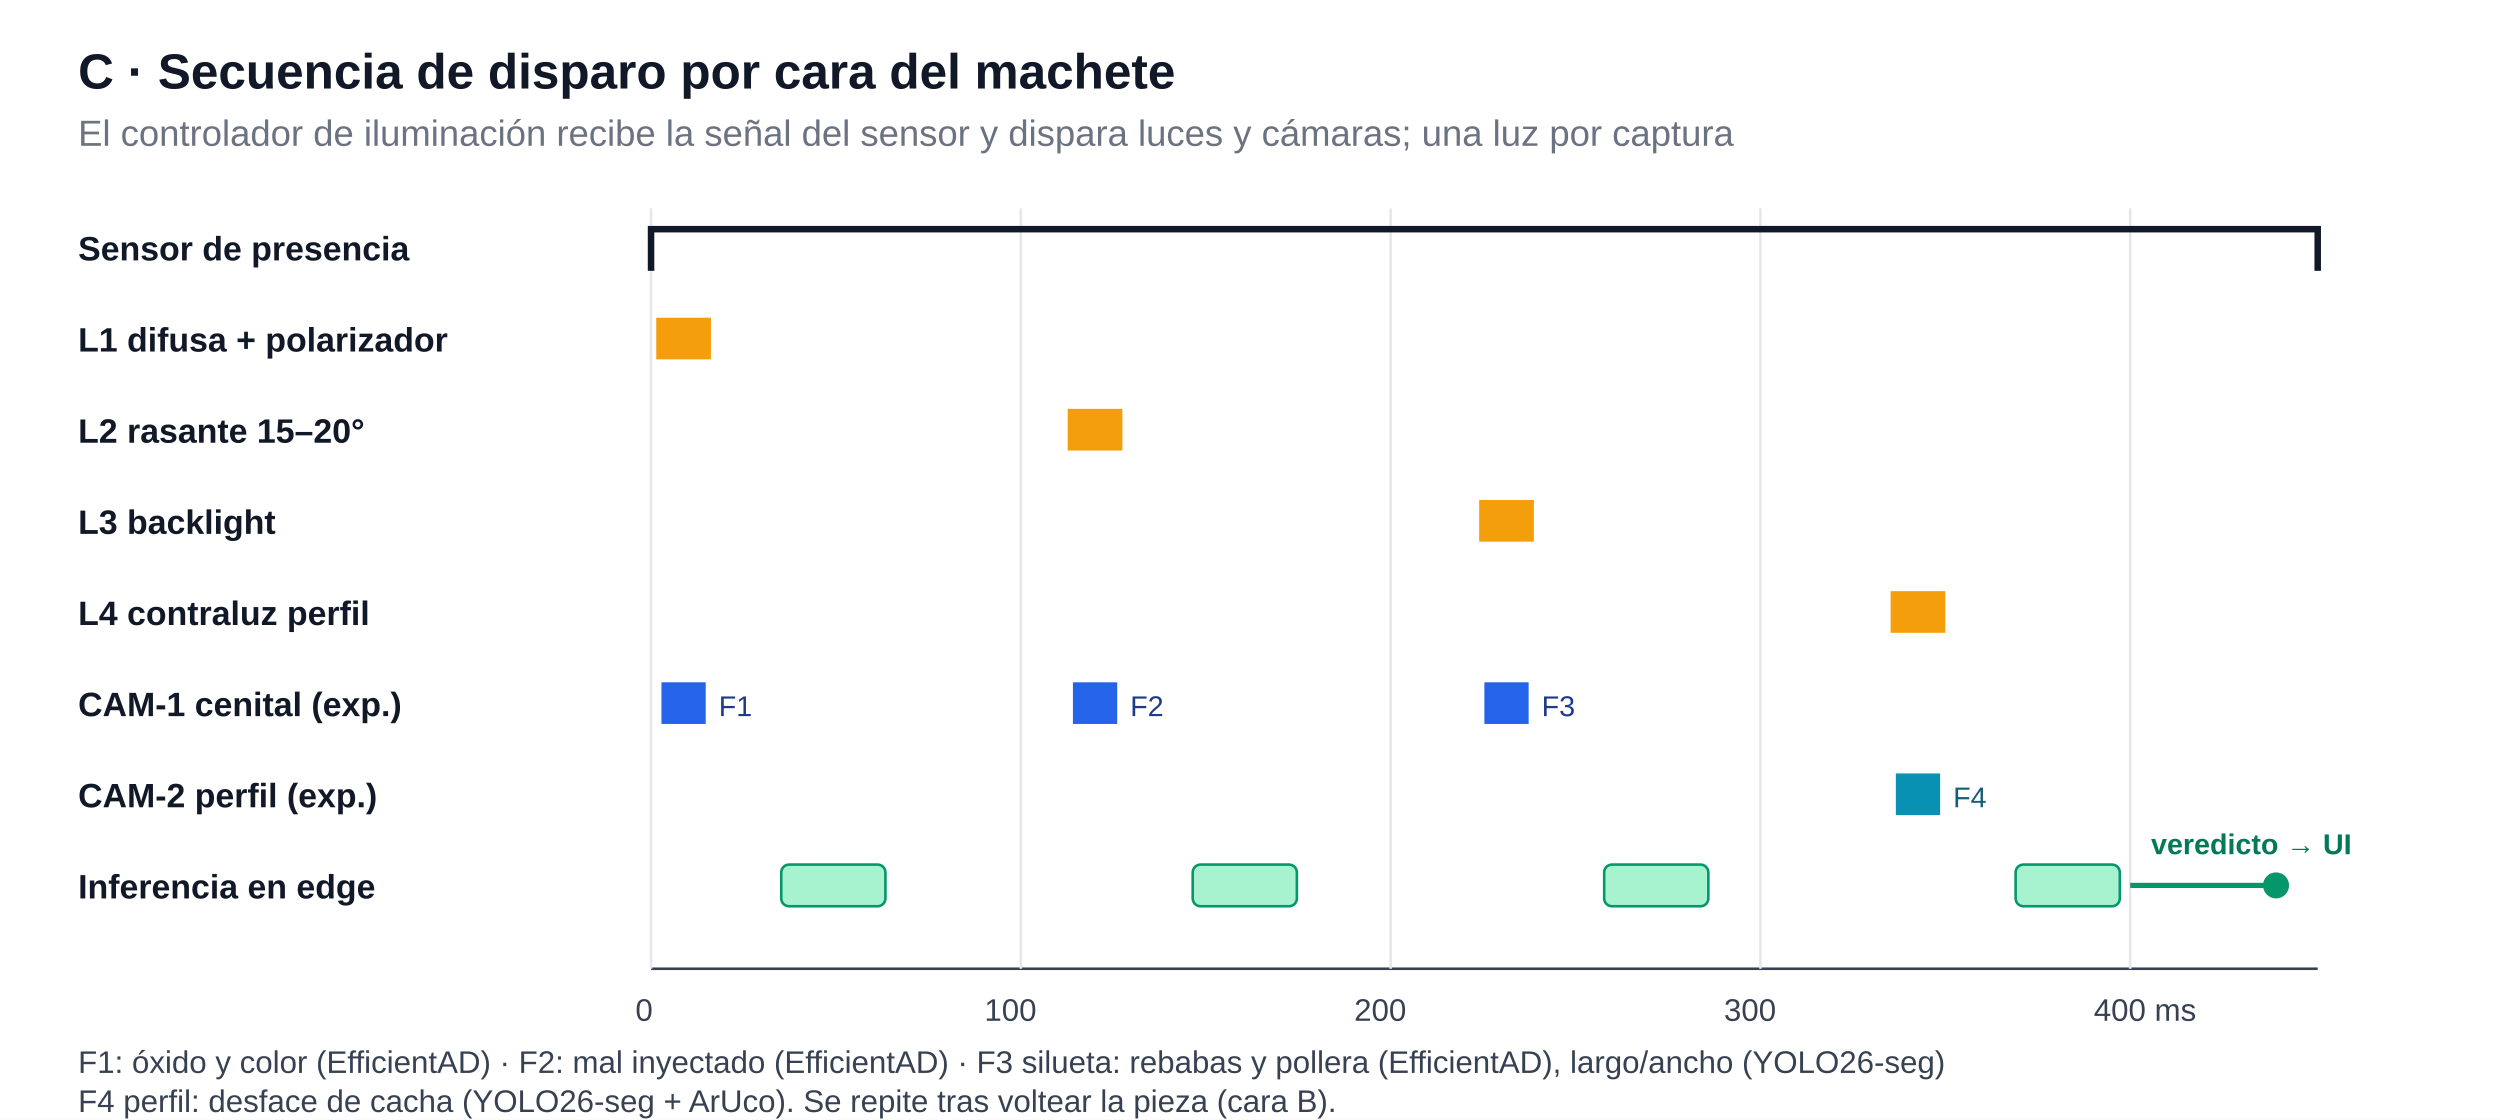
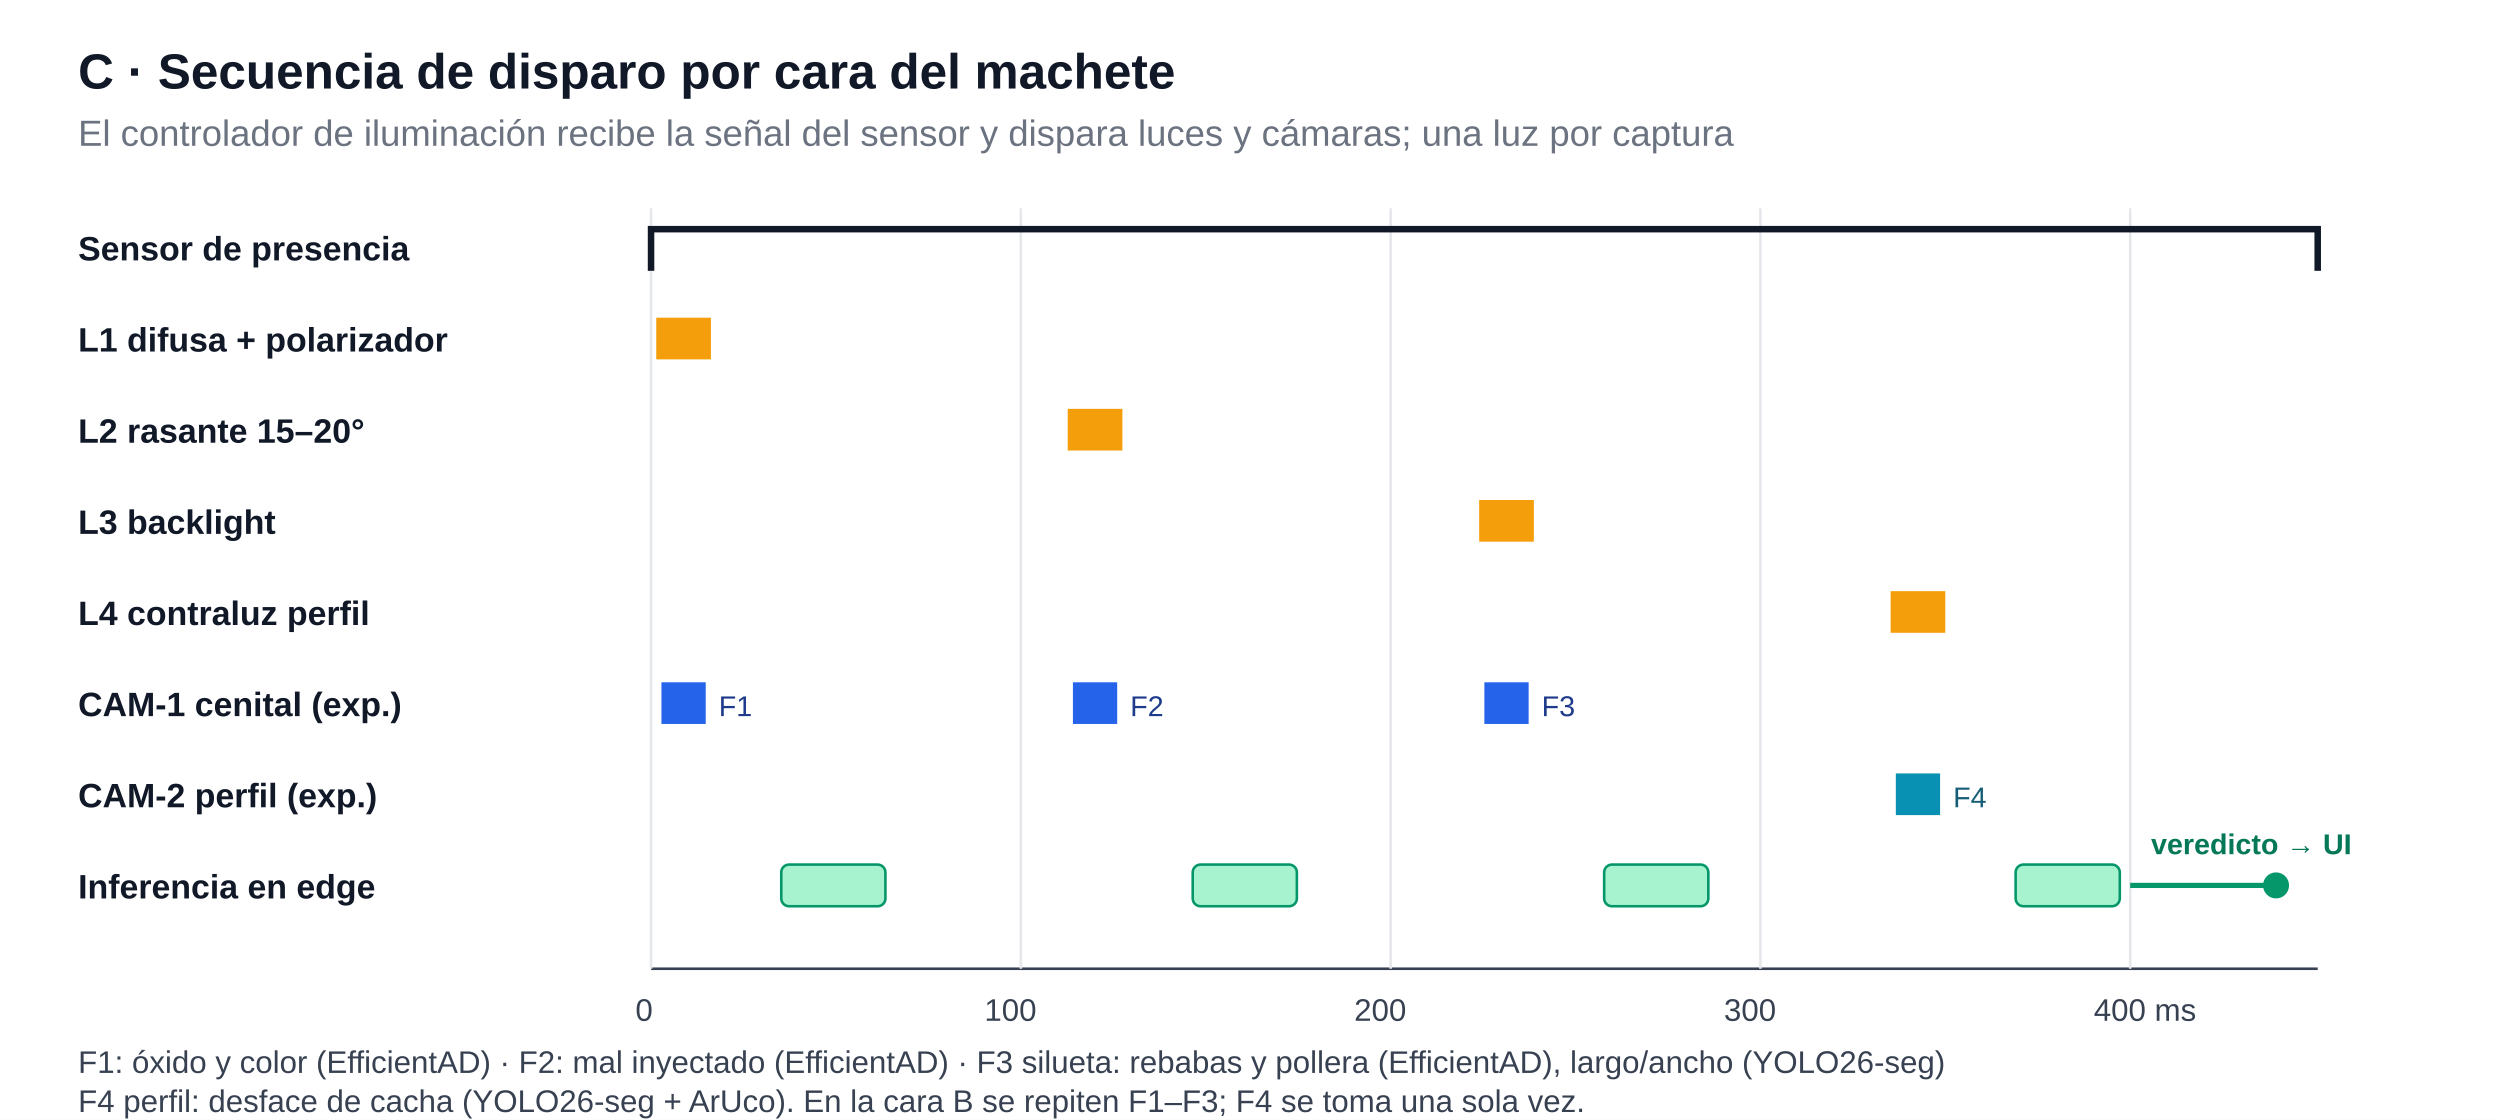
<svg xmlns="http://www.w3.org/2000/svg" viewBox="0 0 960 430" font-family="Segoe UI, Arial, sans-serif" font-size="14">
  <rect width="960" height="430" fill="#ffffff" />
  <text x="30" y="34" font-size="19" font-weight="700" fill="#111827">C · Secuencia de disparo por cara del machete</text>
  <text x="30" y="56" fill="#6b7280">El controlador de iluminación recibe la señal del sensor y dispara luces y cámaras; una luz por captura</text>
  <g fill="#374151" font-size="12">
    <line x1="250" y1="372" x2="890" y2="372" stroke="#374151" />
    <g stroke="#e5e7eb">
      <line x1="250" y1="80" x2="250" y2="372" />
      <line x1="392" y1="80" x2="392" y2="372" />
      <line x1="534" y1="80" x2="534" y2="372" />
      <line x1="676" y1="80" x2="676" y2="372" />
      <line x1="818" y1="80" x2="818" y2="372" />
    </g>
    <text x="244" y="392">0</text>
    <text x="378" y="392">100</text>
    <text x="520" y="392">200</text>
    <text x="662" y="392">300</text>
    <text x="804" y="392">400 ms</text>
  </g>
  <g font-weight="600" fill="#111827" font-size="13">
    <text x="30" y="100">Sensor de presencia</text>
    <text x="30" y="135">L1 difusa + polarizador</text>
    <text x="30" y="170">L2 rasante 15–20°</text>
    <text x="30" y="205">L3 backlight</text>
    <text x="30" y="240">L4 contraluz perfil</text>
    <text x="30" y="275">CAM-1 cenital (exp.)</text>
    <text x="30" y="310">CAM-2 perfil (exp.)</text>
    <text x="30" y="345">Inferencia en edge</text>
  </g>
  <path d="M250 104 L250 88 L890 88 L890 104" fill="none" stroke="#111827" stroke-width="2.5" />
  <rect x="252" y="122" width="21" height="16" fill="#f59e0b" />
  <rect x="410" y="157" width="21" height="16" fill="#f59e0b" />
  <rect x="568" y="192" width="21" height="16" fill="#f59e0b" />
  <rect x="726" y="227" width="21" height="16" fill="#f59e0b" />
  <rect x="254" y="262" width="17" height="16" fill="#2563eb" />
  <text x="276" y="275" fill="#1e3a8a" font-size="11">F1</text>
  <rect x="412" y="262" width="17" height="16" fill="#2563eb" />
  <text x="434" y="275" fill="#1e3a8a" font-size="11">F2</text>
  <rect x="570" y="262" width="17" height="16" fill="#2563eb" />
  <text x="592" y="275" fill="#1e3a8a" font-size="11">F3</text>
  <rect x="728" y="297" width="17" height="16" fill="#0891b2" />
  <text x="750" y="310" fill="#155e75" font-size="11">F4</text>
  <rect x="300" y="332" width="40" height="16" rx="3" fill="#a7f3d0" stroke="#059669" />
  <rect x="458" y="332" width="40" height="16" rx="3" fill="#a7f3d0" stroke="#059669" />
  <rect x="616" y="332" width="40" height="16" rx="3" fill="#a7f3d0" stroke="#059669" />
  <rect x="774" y="332" width="40" height="16" rx="3" fill="#a7f3d0" stroke="#059669" />
  <path d="M818 340 L870 340" stroke="#059669" stroke-width="2" />
  <circle cx="874" cy="340" r="5" fill="#059669" />
  <text x="826" y="328" fill="#047857" font-size="11" font-weight="700">veredicto → UI</text>
  <text x="30" y="412" fill="#374151" font-size="12">F1: óxido y color (EfficientAD) · F2: mal inyectado (EfficientAD) · F3 silueta: rebabas y pollera (EfficientAD), largo/ancho (YOLO26-seg)</text>
-   <text x="30" y="427" fill="#374151" font-size="12">F4 perfil: desface de cacha (YOLO26-seg + ArUco). Se repite tras voltear la pieza (cara B).</text>
+   <text x="30" y="427" fill="#374151" font-size="12">F4 perfil: desface de cacha (YOLO26-seg + ArUco). En la cara B se repiten F1–F3; F4 se toma una sola vez.</text>
</svg>
